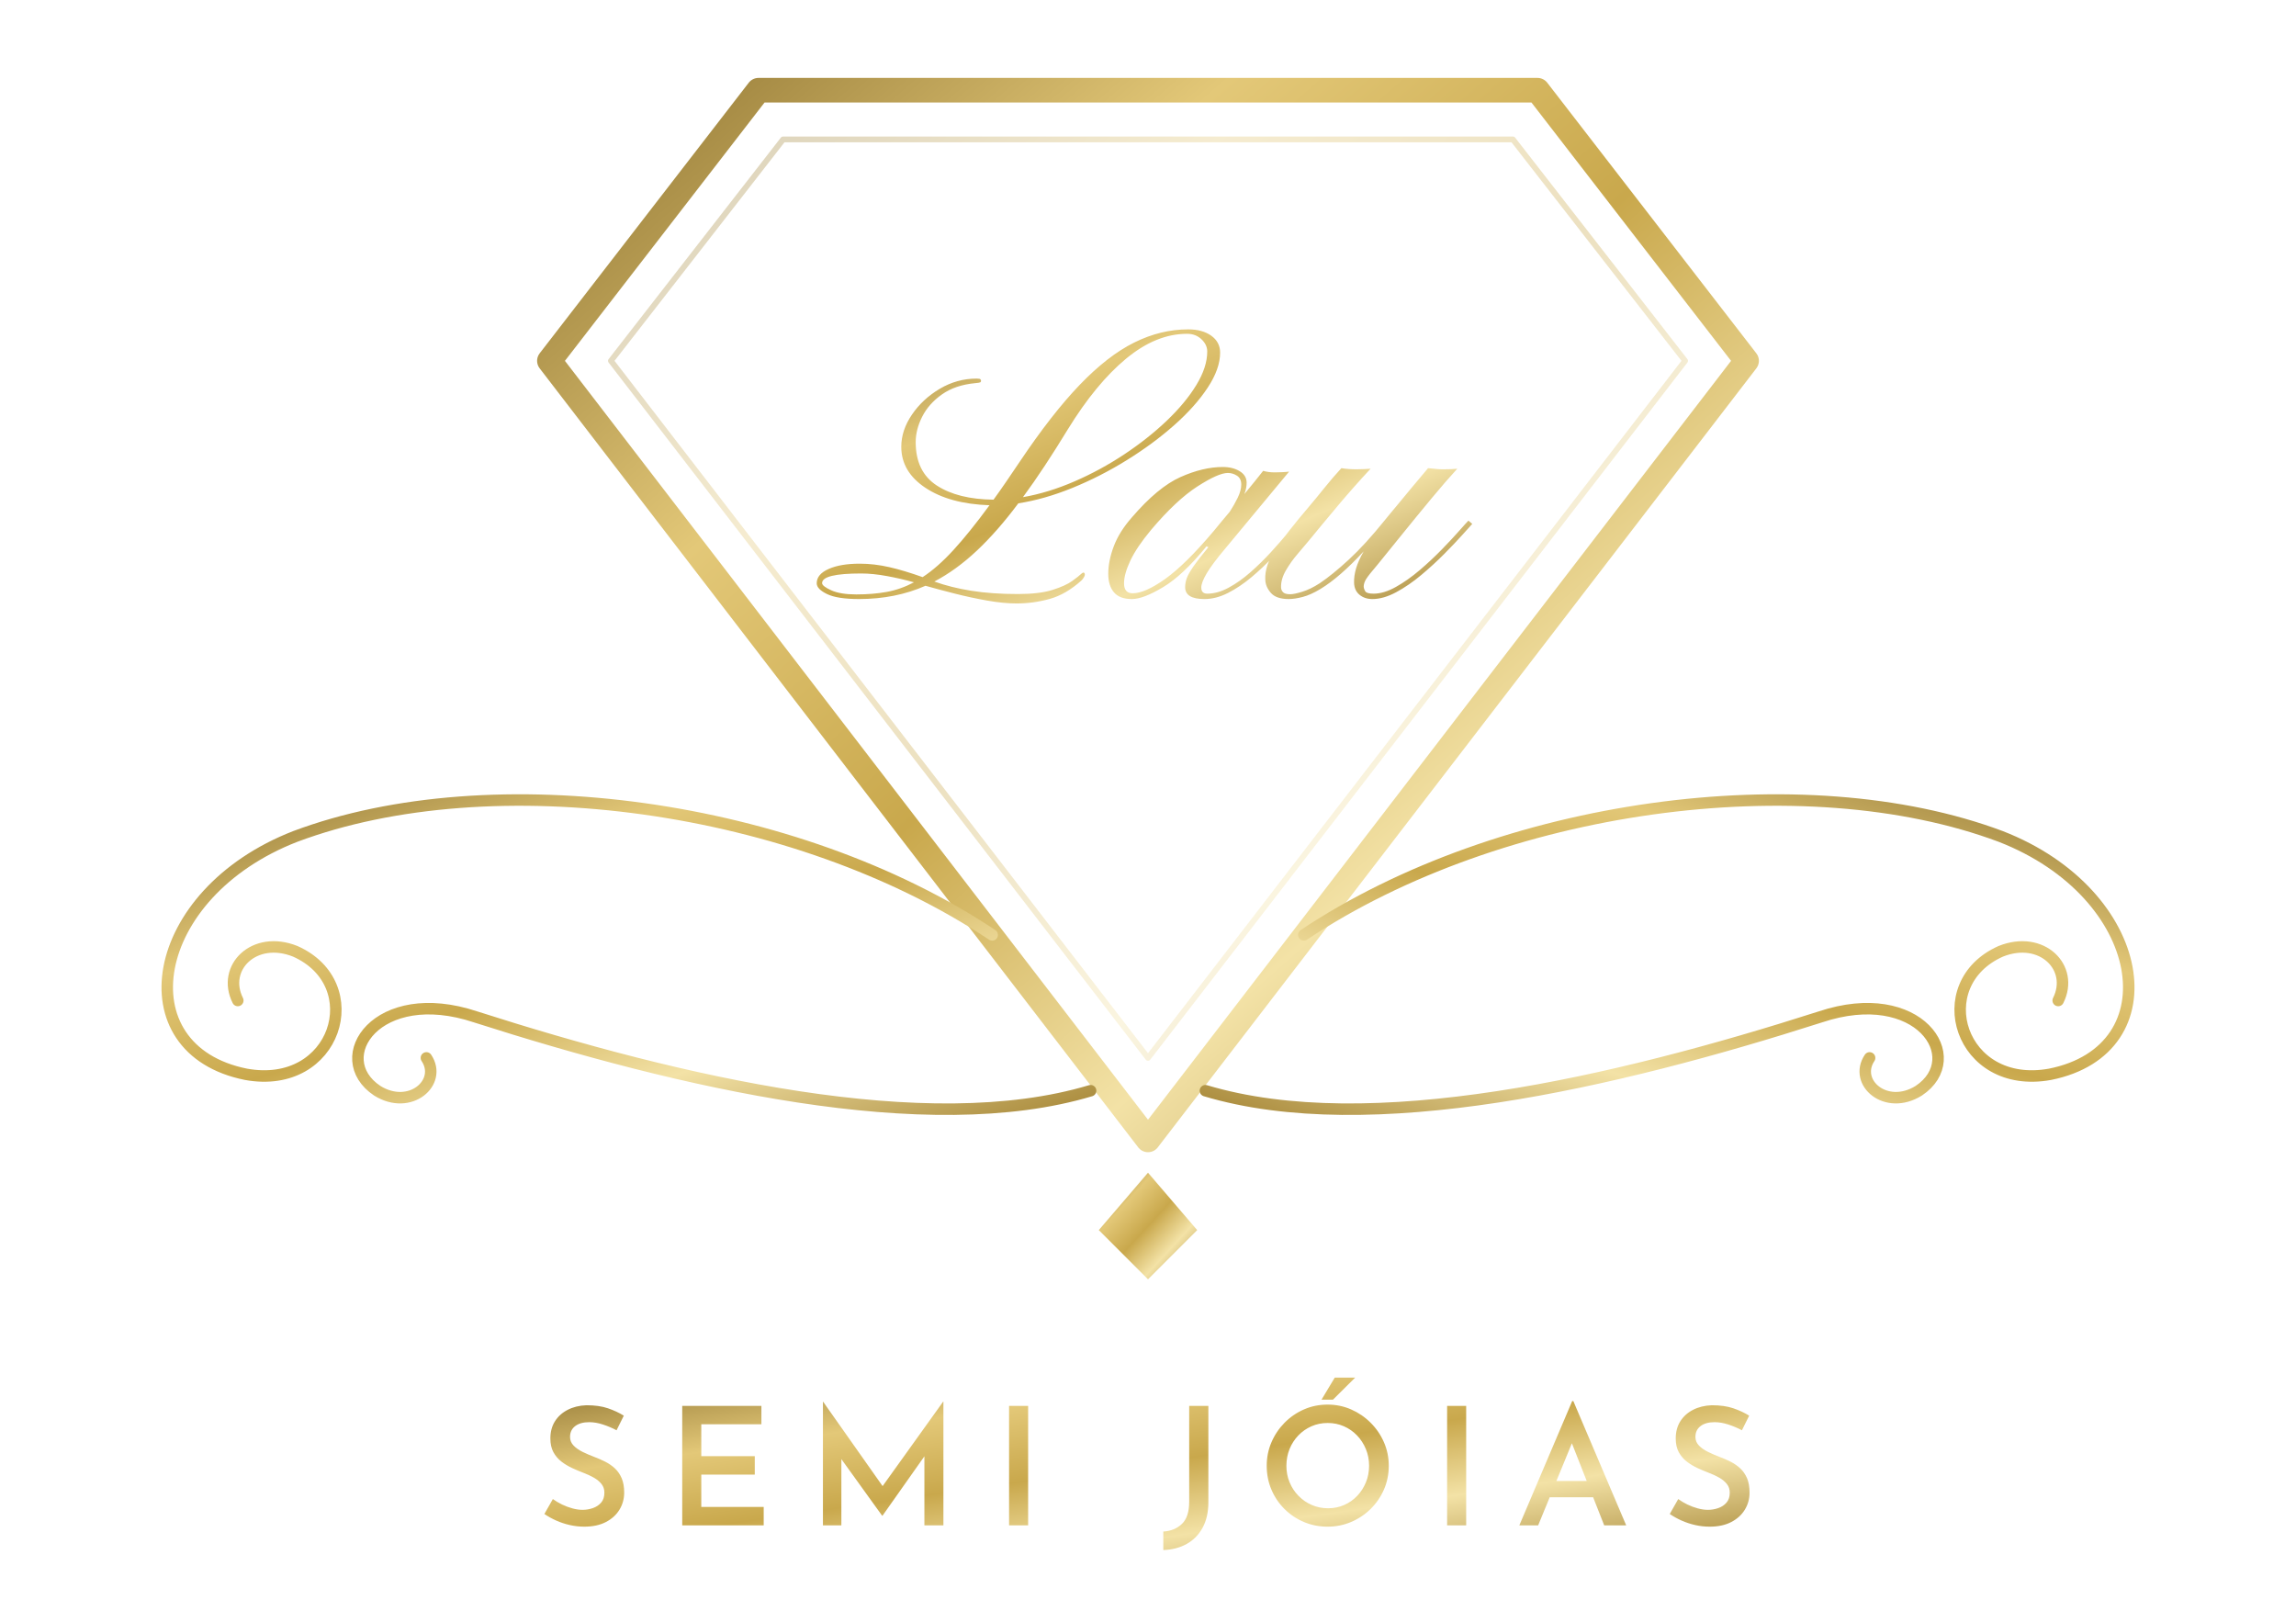
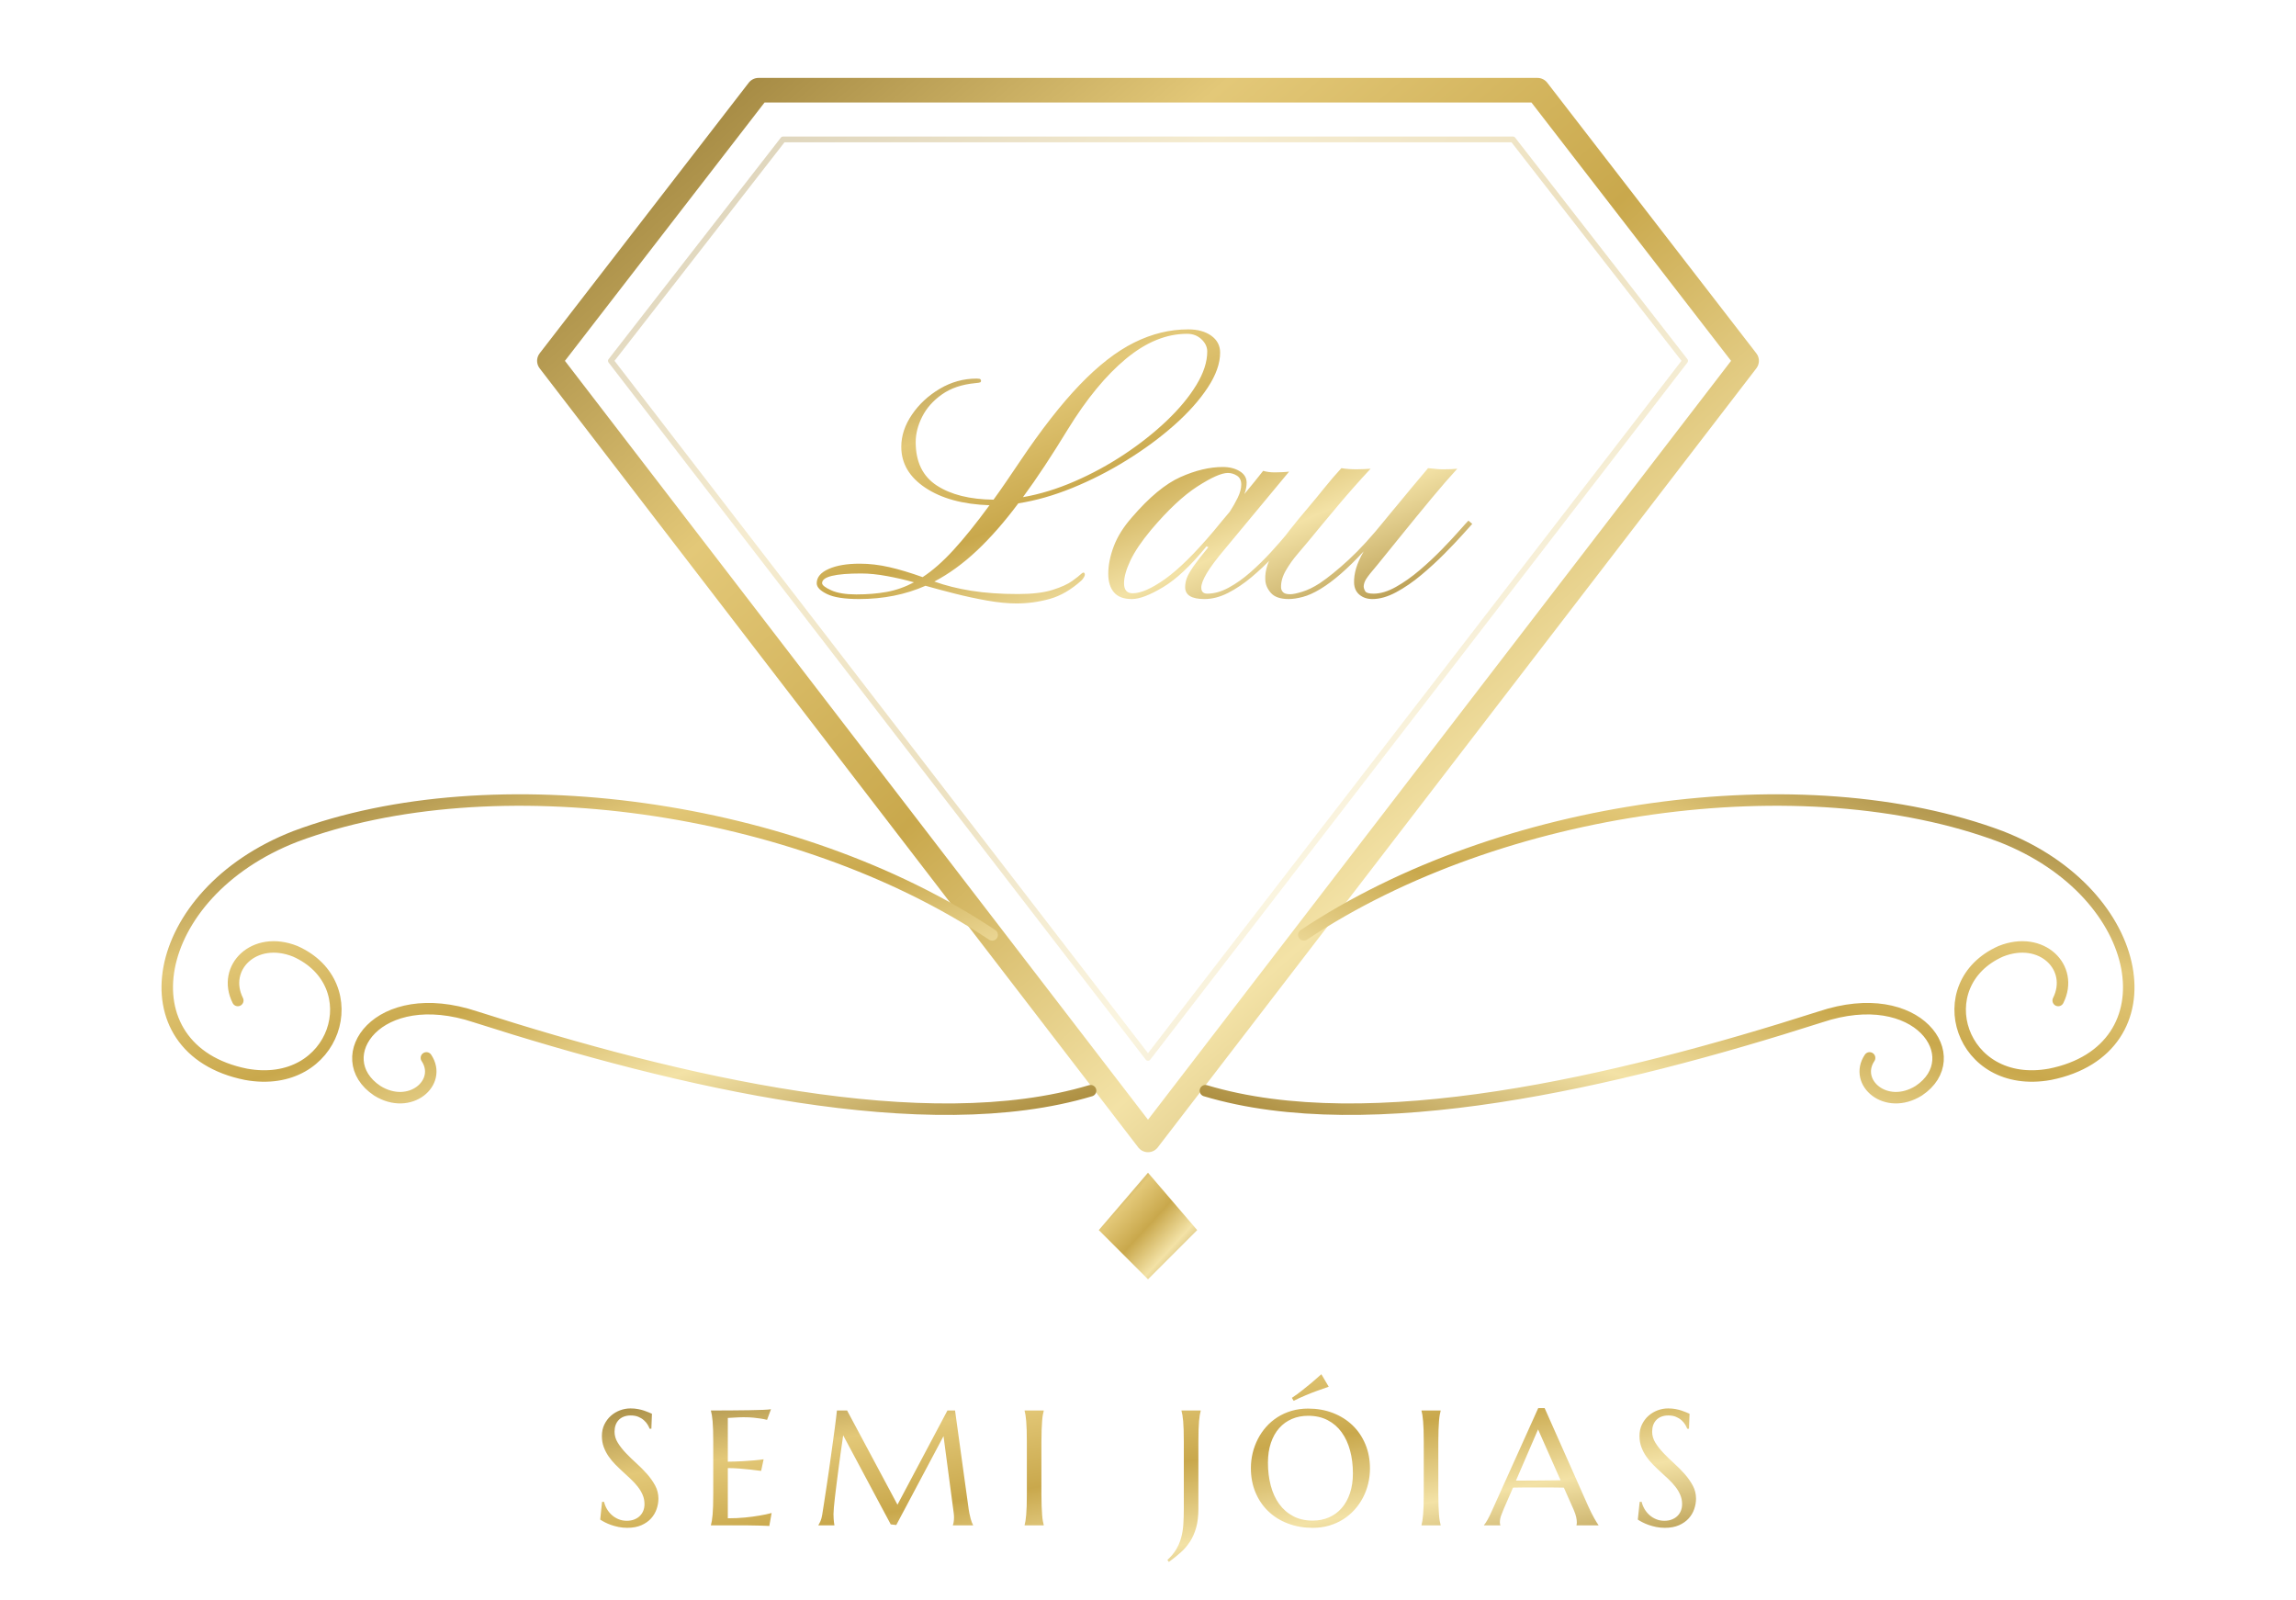
<svg xmlns="http://www.w3.org/2000/svg" viewBox="20 40 560 390" role="img" aria-label="Lau Semi Jóias">
  <defs>
    <linearGradient id="ouro" x1="0" y1="0" x2="1" y2="1">
      <stop offset="0" stop-color="#8E7330" />
      <stop offset=".28" stop-color="#E3C878" />
      <stop offset=".5" stop-color="#C9A84C" />
      <stop offset=".72" stop-color="#F3E2A6" />
      <stop offset="1" stop-color="#A8893A" />
    </linearGradient>
  </defs>
  <g fill="none" stroke="url(#ouro)" stroke-linejoin="round" stroke-linecap="round">
    <path d="M205 62 H395 L446 128 L300 318 L154 128 Z" stroke-width="6" />
    <path d="M211 74 H389 L431 128 L300 298 L169 128 Z" stroke-width="1.4" opacity=".35" />
    <g stroke-width="2.8">
      <path d="M262 268 C214 236 140 226 92 244 C56 258 50 296 80 302 C102 306 110 280 92 272 C82 268 74 276 78 284 M286 306 C246 318 186 304 136 288 C112 280 100 298 112 306 C120 311 128 304 124 298" />
      <path d="M262 268 C214 236 140 226 92 244 C56 258 50 296 80 302 C102 306 110 280 92 272 C82 268 74 276 78 284 M286 306 C246 318 186 304 136 288 C112 280 100 298 112 306 C120 311 128 304 124 298" transform="translate(600 0) scale(-1 1)" />
    </g>
  </g>
  <g fill="url(#ouro)">
    <path transform="translate(219.2 186)" d="M48.75 1.172Q45.562 1.172 41.578 0.469Q37.594 -0.234 33.633 -1.242Q29.672 -2.25 26.531 -3.141Q19.219 0.094 10.312 0.094Q5.016 0.094 2.508 -1.125Q0.0 -2.344 0.0 -3.75Q0.0 -5.953 2.906 -7.242Q5.812 -8.531 10.5 -8.531Q14.016 -8.531 17.695 -7.688Q21.375 -6.844 25.828 -5.25Q29.438 -7.594 33.328 -11.836Q37.219 -16.078 42.141 -22.781Q32.438 -23.109 26.531 -27.023Q20.625 -30.938 20.625 -37.031Q20.625 -41.062 23.227 -44.883Q25.828 -48.703 30.023 -51.188Q34.219 -53.672 39.047 -53.672Q39.844 -53.672 39.961 -53.461Q40.078 -53.25 40.078 -53.109Q40.078 -52.875 39.891 -52.758Q39.703 -52.641 38.578 -52.547Q33.75 -52.078 30.539 -49.805Q27.328 -47.531 25.734 -44.391Q24.141 -41.25 24.141 -38.156Q24.141 -30.938 29.297 -27.586Q34.453 -24.234 43.125 -24.141Q44.625 -26.203 46.195 -28.5Q47.766 -30.797 49.5 -33.375Q57.328 -45.047 64.148 -52.148Q70.969 -59.25 77.438 -62.461Q83.906 -65.672 90.609 -65.672Q94.078 -65.672 96.234 -64.125Q98.391 -62.578 98.391 -60.0Q98.391 -56.062 95.367 -51.469Q92.344 -46.875 87.211 -42.328Q82.078 -37.781 75.656 -33.797Q69.234 -29.812 62.391 -27.023Q55.547 -24.234 49.172 -23.25Q44.062 -16.406 39.047 -11.695Q34.031 -6.984 28.688 -4.172Q32.719 -2.719 37.711 -1.922Q42.703 -1.125 49.078 -1.125Q54.328 -1.125 57.516 -2.133Q60.703 -3.141 62.32 -4.312Q63.938 -5.484 64.406 -5.953Q65.109 -6.656 65.344 -6.141Q65.484 -5.812 65.227 -5.32Q64.969 -4.828 64.594 -4.453Q60.797 -1.031 56.812 0.07Q52.828 1.172 48.75 1.172ZM50.297 -24.75Q56.484 -25.828 62.859 -28.594Q69.234 -31.359 75.023 -35.203Q80.812 -39.047 85.383 -43.406Q89.953 -47.766 92.602 -52.125Q95.25 -56.484 95.25 -60.281Q95.25 -61.922 93.844 -63.258Q92.438 -64.594 90.328 -64.594Q82.781 -64.594 75.445 -58.523Q68.109 -52.453 61.219 -41.25Q58.359 -36.562 55.641 -32.438Q52.922 -28.312 50.297 -24.75ZM9.656 -1.031Q13.688 -1.031 17.062 -1.641Q20.438 -2.25 23.719 -3.984Q20.578 -4.875 17.133 -5.508Q13.688 -6.141 10.875 -6.141Q1.312 -6.141 1.312 -3.797Q1.312 -3.047 3.539 -2.039Q5.766 -1.031 9.656 -1.031ZM76.875 0.094Q73.875 0.094 72.492 -1.547Q71.109 -3.188 71.109 -6.047Q71.109 -9.188 72.445 -12.75Q73.781 -16.312 76.875 -19.828Q83.203 -27.188 88.711 -29.648Q94.219 -32.109 99.047 -32.109Q101.484 -32.109 103.172 -31.078Q104.859 -30.047 104.859 -28.266Q104.859 -26.906 104.297 -25.5Q105.797 -27.281 106.852 -28.617Q107.906 -29.953 108.891 -31.172Q110.109 -30.797 111.703 -30.797Q112.359 -30.797 113.484 -30.844Q114.609 -30.891 115.219 -30.984L99.422 -11.953Q96.422 -8.391 95.109 -6.164Q93.797 -3.938 93.797 -2.719Q93.797 -1.219 95.25 -1.219Q97.781 -1.219 100.5 -2.695Q103.219 -4.172 105.844 -6.492Q108.469 -8.812 110.766 -11.32Q113.062 -13.828 114.82 -15.961Q116.578 -18.094 117.516 -19.125L118.453 -18.328Q117.422 -17.156 115.547 -14.953Q113.672 -12.75 111.258 -10.172Q108.844 -7.594 106.055 -5.25Q103.266 -2.906 100.336 -1.406Q97.406 0.094 94.547 0.094Q89.859 0.094 89.859 -2.812Q89.859 -3.891 90.258 -4.992Q90.656 -6.094 91.875 -7.852Q93.094 -9.609 95.531 -12.562L95.062 -12.75Q89.344 -5.719 84.492 -2.812Q79.641 0.094 76.875 0.094ZM77.062 -1.312Q80.062 -1.312 84.984 -4.805Q89.906 -8.297 96.797 -16.453Q97.922 -17.812 98.883 -18.984Q99.844 -20.156 100.734 -21.188Q101.812 -22.828 102.68 -24.609Q103.547 -26.391 103.547 -27.844Q103.547 -29.297 102.516 -29.977Q101.484 -30.656 100.266 -30.656Q97.969 -30.656 92.836 -27.352Q87.703 -24.047 81.562 -16.781Q78.047 -12.562 76.5 -9.281Q74.953 -6.0 74.953 -3.75Q74.953 -1.312 77.062 -1.312ZM115.125 0.094Q112.078 0.094 110.766 -1.406Q109.453 -2.906 109.406 -4.641Q109.219 -8.109 112.008 -12.188Q114.797 -16.266 120.0 -22.359Q121.828 -24.516 123.82 -27.0Q125.812 -29.484 127.969 -31.828Q129.562 -31.547 131.719 -31.547Q132.375 -31.547 133.547 -31.594Q134.719 -31.641 135.094 -31.688Q131.109 -27.422 127.125 -22.688Q123.141 -17.953 120.0 -14.109Q118.969 -12.844 117.328 -10.945Q115.688 -9.047 114.445 -6.914Q113.203 -4.781 113.25 -2.766Q113.25 -2.109 113.719 -1.594Q114.188 -1.078 115.5 -1.078Q116.438 -1.078 118.43 -1.688Q120.422 -2.297 122.672 -3.75Q125.812 -5.859 129.797 -9.539Q133.781 -13.219 138.469 -19.031Q139.5 -20.297 140.156 -21.094Q140.812 -21.891 141.375 -22.547Q143.016 -24.562 144.938 -26.859Q146.859 -29.156 149.109 -31.828Q150.609 -31.688 151.219 -31.617Q151.828 -31.547 152.859 -31.547Q155.062 -31.547 156.234 -31.688Q153.469 -28.688 149.93 -24.422Q146.391 -20.156 142.922 -15.867Q139.453 -11.578 136.828 -8.344Q134.578 -5.719 133.992 -4.758Q133.406 -3.797 133.406 -2.906Q133.453 -2.344 133.805 -1.781Q134.156 -1.219 135.844 -1.219Q138.328 -1.219 141.258 -2.859Q144.188 -4.5 147.07 -6.961Q149.953 -9.422 152.461 -12.0Q154.969 -14.578 156.703 -16.547Q158.438 -18.516 158.953 -19.031L159.891 -18.234Q159.328 -17.625 157.523 -15.609Q155.719 -13.594 153.094 -10.945Q150.469 -8.297 147.445 -5.766Q144.422 -3.234 141.328 -1.57Q138.234 0.094 135.516 0.094Q133.641 0.094 132.375 -0.961Q131.109 -2.016 131.062 -3.891Q131.016 -5.578 131.555 -7.406Q132.094 -9.234 133.406 -11.531Q127.547 -5.203 122.906 -2.391Q120.516 -0.938 118.547 -0.422Q116.578 0.094 115.125 0.094Z" />
    <path d="M300 326 L312 340 L300 352 L288 340 Z" />
-     <path transform="translate(151.1 412)" d="M19.28 -23.184Q17.732 -24.008 15.974 -24.584Q14.216 -25.16 12.612 -25.16Q10.456 -25.16 9.196 -24.208Q7.936 -23.256 7.936 -21.556Q7.936 -20.348 8.798 -19.456Q9.66 -18.564 11.038 -17.894Q12.416 -17.224 13.924 -16.656Q15.24 -16.164 16.536 -15.51Q17.832 -14.856 18.868 -13.894Q19.904 -12.932 20.522 -11.502Q21.14 -10.072 21.14 -7.988Q21.14 -5.712 19.992 -3.822Q18.844 -1.932 16.676 -0.806Q14.508 0.32 11.42 0.32Q9.608 0.32 7.868 -0.074Q6.128 -0.468 4.562 -1.168Q2.996 -1.868 1.676 -2.768L3.744 -6.412Q4.736 -5.688 5.968 -5.09Q7.2 -4.492 8.512 -4.136Q9.824 -3.78 10.996 -3.78Q12.24 -3.78 13.468 -4.194Q14.696 -4.608 15.504 -5.526Q16.312 -6.444 16.312 -7.976Q16.312 -9.204 15.606 -10.086Q14.9 -10.968 13.746 -11.628Q12.592 -12.288 11.252 -12.788Q9.892 -13.308 8.476 -13.958Q7.06 -14.608 5.842 -15.54Q4.624 -16.472 3.88 -17.842Q3.136 -19.212 3.136 -21.188Q3.136 -23.592 4.246 -25.364Q5.356 -27.136 7.346 -28.164Q9.336 -29.192 11.924 -29.288Q15.016 -29.288 17.188 -28.544Q19.36 -27.8 21.048 -26.748ZM35.296 -29.128H54.608V-24.644H39.944V-16.864H52.992V-12.38H39.944V-4.484H55.168V0.0H35.296ZM69.616 0.0V-30.16H69.656L85.308 -7.956L83.32 -8.384L98.932 -30.16H99V0.0H94.364V-19.648L94.664 -17.26L84.14 -2.344H84.06L73.316 -17.26L74.112 -19.456V0.0ZM115.016 -29.128H119.664V0.0H115.016ZM163.624 -5.624Q163.624 -1.988 162.212 0.588Q160.8 3.164 158.328 4.54Q155.856 5.916 152.632 6.024V1.512Q155.4 1.352 157.174 -0.348Q158.948 -2.048 158.948 -5.744V-29.128H163.624ZM177.856 -14.53Q177.856 -17.552 179.004 -20.242Q180.152 -22.932 182.194 -25.008Q184.236 -27.084 186.928 -28.266Q189.621 -29.448 192.702 -29.448Q195.756 -29.448 198.45 -28.265Q201.144 -27.083 203.216 -25.007Q205.288 -22.932 206.456 -20.242Q207.624 -17.552 207.624 -14.526Q207.624 -11.445 206.456 -8.752Q205.288 -6.06 203.218 -4.018Q201.148 -1.976 198.453 -0.828Q195.758 0.32 192.701 0.32Q189.616 0.32 186.926 -0.816Q184.236 -1.952 182.194 -3.982Q180.152 -6.012 179.004 -8.708Q177.856 -11.403 177.856 -14.53ZM182.656 -14.517Q182.656 -12.36 183.436 -10.487Q184.217 -8.613 185.612 -7.187Q187.008 -5.76 188.849 -4.962Q190.69 -4.164 192.83 -4.164Q194.936 -4.164 196.754 -4.962Q198.572 -5.76 199.926 -7.187Q201.281 -8.615 202.052 -10.489Q202.824 -12.363 202.824 -14.525Q202.824 -16.704 202.04 -18.598Q201.256 -20.492 199.885 -21.924Q198.514 -23.356 196.682 -24.16Q194.85 -24.964 192.728 -24.964Q190.586 -24.964 188.757 -24.156Q186.927 -23.348 185.55 -21.908Q184.172 -20.468 183.414 -18.574Q182.656 -16.68 182.656 -14.517ZM199.424 -36.024 194.008 -30.648H191.22L194.448 -36.024ZM221.856 -29.128H226.504V0.0H221.856ZM239.468 0.0 252.364 -30.312H252.636L265.532 0.0H260.168L251.1 -23.02L254.448 -25.264L244.06 0.0ZM247.564 -10.82H257.532L259.128 -6.852H246.16ZM293.76 -23.184Q292.212 -24.008 290.454 -24.584Q288.696 -25.16 287.092 -25.16Q284.936 -25.16 283.676 -24.208Q282.416 -23.256 282.416 -21.556Q282.416 -20.348 283.278 -19.456Q284.14 -18.564 285.518 -17.894Q286.896 -17.224 288.404 -16.656Q289.72 -16.164 291.016 -15.51Q292.312 -14.856 293.348 -13.894Q294.384 -12.932 295.002 -11.502Q295.62 -10.072 295.62 -7.988Q295.62 -5.712 294.472 -3.822Q293.324 -1.932 291.156 -0.806Q288.988 0.32 285.9 0.32Q284.088 0.32 282.348 -0.074Q280.608 -0.468 279.042 -1.168Q277.476 -1.868 276.156 -2.768L278.224 -6.412Q279.216 -5.688 280.448 -5.09Q281.68 -4.492 282.992 -4.136Q284.304 -3.78 285.476 -3.78Q286.72 -3.78 287.948 -4.194Q289.176 -4.608 289.984 -5.526Q290.792 -6.444 290.792 -7.976Q290.792 -9.204 290.086 -10.086Q289.38 -10.968 288.226 -11.628Q287.072 -12.288 285.732 -12.788Q284.372 -13.308 282.956 -13.958Q281.54 -14.608 280.322 -15.54Q279.104 -16.472 278.36 -17.842Q277.616 -19.212 277.616 -21.188Q277.616 -23.592 278.726 -25.364Q279.836 -27.136 281.826 -28.164Q283.816 -29.192 286.404 -29.288Q289.496 -29.288 291.668 -28.544Q293.84 -27.8 295.528 -26.748Z" />
+     <path transform="translate(164.4 412)" d="M14.473 -23.555H14.043Q13.887 -24.004 13.545 -24.57Q13.203 -25.137 12.646 -25.635Q12.09 -26.133 11.299 -26.465Q10.508 -26.797 9.434 -26.797Q8.477 -26.797 7.734 -26.504Q6.992 -26.211 6.494 -25.684Q5.996 -25.156 5.742 -24.434Q5.488 -23.711 5.488 -22.832Q5.488 -21.426 6.279 -20.146Q7.07 -18.867 8.262 -17.617Q9.453 -16.367 10.84 -15.117Q12.227 -13.867 13.418 -12.52Q14.609 -11.172 15.4 -9.697Q16.191 -8.223 16.191 -6.523Q16.191 -5.254 15.752 -3.975Q15.312 -2.695 14.395 -1.68Q13.477 -0.664 12.031 -0.029Q10.586 0.605 8.594 0.605Q7.48 0.605 6.475 0.4Q5.469 0.195 4.619 -0.107Q3.77 -0.41 3.096 -0.762Q2.422 -1.113 1.992 -1.406L2.441 -5.723H2.93Q3.145 -4.805 3.633 -3.975Q4.121 -3.145 4.834 -2.51Q5.547 -1.875 6.465 -1.494Q7.383 -1.113 8.477 -1.113Q9.473 -1.113 10.264 -1.416Q11.055 -1.719 11.621 -2.256Q12.188 -2.793 12.49 -3.535Q12.793 -4.277 12.793 -5.156Q12.793 -6.387 12.344 -7.432Q11.895 -8.477 11.162 -9.414Q10.43 -10.352 9.502 -11.23Q8.574 -12.109 7.598 -12.998Q6.621 -13.887 5.693 -14.824Q4.766 -15.762 4.033 -16.826Q3.301 -17.891 2.852 -19.111Q2.402 -20.332 2.402 -21.797Q2.402 -23.34 2.998 -24.58Q3.594 -25.82 4.58 -26.699Q5.566 -27.578 6.816 -28.047Q8.066 -28.516 9.395 -28.516Q10.371 -28.516 11.191 -28.359Q12.012 -28.203 12.666 -27.988Q13.32 -27.773 13.809 -27.559Q14.297 -27.344 14.609 -27.207ZM28.996 -28.008Q31.438 -28.008 33.85 -28.027Q36.262 -28.047 38.273 -28.076Q40.285 -28.105 41.711 -28.164Q43.137 -28.223 43.645 -28.32L42.688 -25.723Q42.043 -25.898 41.184 -26.035Q40.441 -26.152 39.377 -26.26Q38.312 -26.367 36.926 -26.367Q36.457 -26.367 35.803 -26.338Q35.148 -26.309 34.543 -26.27Q33.84 -26.23 33.117 -26.191V-15.527Q35.129 -15.547 36.75 -15.645Q38.371 -15.742 39.504 -15.84Q40.832 -15.957 41.848 -16.113L41.242 -13.281Q39.895 -13.457 38.488 -13.613Q37.277 -13.75 35.852 -13.857Q34.426 -13.965 33.117 -13.965V-1.719Q35.422 -1.719 37.355 -1.914Q39.289 -2.109 40.734 -2.363Q42.414 -2.637 43.801 -3.008L43.234 0.156Q43.0 0.137 42.531 0.117Q42.062 0.098 41.486 0.078Q40.91 0.059 40.275 0.049Q39.641 0.039 39.074 0.029Q38.508 0.02 38.068 0.01Q37.629 0.0 37.434 0.0H28.996V-0.078Q29.113 -0.488 29.221 -1.094Q29.328 -1.699 29.406 -2.598Q29.484 -3.496 29.523 -4.736Q29.562 -5.977 29.562 -7.637V-20.352Q29.562 -22.012 29.523 -23.252Q29.484 -24.492 29.406 -25.4Q29.328 -26.309 29.221 -26.914Q29.113 -27.52 28.996 -27.93V-28.008ZM55.219 -0.078Q55.434 -0.391 55.707 -1.006Q55.98 -1.621 56.137 -2.559Q56.352 -3.926 56.615 -5.635Q56.879 -7.344 57.162 -9.219Q57.445 -11.094 57.729 -13.057Q58.012 -15.02 58.275 -16.924Q58.539 -18.828 58.783 -20.596Q59.027 -22.363 59.223 -23.828Q59.418 -25.293 59.545 -26.377Q59.672 -27.461 59.73 -28.008H62.211L74.496 -5.039L86.684 -28.008H88.539L91.742 -4.805Q91.879 -3.711 92.035 -2.93Q92.191 -2.148 92.348 -1.592Q92.504 -1.035 92.65 -0.674Q92.797 -0.312 92.934 -0.078V0.0H88.012V-0.078Q88.109 -0.293 88.197 -0.781Q88.285 -1.27 88.285 -1.953Q88.285 -2.207 88.266 -2.471Q88.246 -2.734 88.207 -3.047L85.727 -21.758L74.203 -0.078L72.855 -0.234L61.254 -21.953Q60.57 -17.324 60.062 -13.398Q59.848 -11.719 59.633 -10.049Q59.418 -8.379 59.252 -6.934Q59.086 -5.488 58.988 -4.385Q58.891 -3.281 58.891 -2.754Q58.891 -2.09 58.93 -1.582Q58.969 -1.074 59.008 -0.723Q59.066 -0.312 59.125 0.0H55.219ZM105.504 -0.078Q105.621 -0.488 105.719 -1.094Q105.816 -1.699 105.895 -2.598Q105.973 -3.496 106.012 -4.736Q106.051 -5.977 106.051 -7.637V-20.352Q106.051 -22.012 106.012 -23.252Q105.973 -24.492 105.895 -25.4Q105.816 -26.309 105.719 -26.914Q105.621 -27.52 105.504 -27.93V-28.008H110.172V-27.93Q110.055 -27.52 109.947 -26.914Q109.84 -26.309 109.771 -25.4Q109.703 -24.492 109.654 -23.252Q109.605 -22.012 109.605 -20.352V-7.637Q109.605 -5.977 109.654 -4.736Q109.703 -3.496 109.771 -2.598Q109.84 -1.699 109.947 -1.094Q110.055 -0.488 110.172 -0.078V0.0H105.504ZM147.891 -4.043Q147.891 -1.406 147.354 0.527Q146.816 2.461 145.85 3.955Q144.883 5.449 143.564 6.621Q142.246 7.793 140.684 8.926L140.332 8.438Q141.68 7.207 142.471 5.879Q143.262 4.551 143.682 3.037Q144.102 1.523 144.219 -0.225Q144.336 -1.973 144.336 -4.043V-20.352Q144.336 -22.012 144.297 -23.252Q144.258 -24.492 144.18 -25.4Q144.102 -26.309 143.994 -26.914Q143.887 -27.52 143.77 -27.93V-28.008H148.457V-27.93Q148.34 -27.52 148.232 -26.914Q148.125 -26.309 148.047 -25.4Q147.969 -24.492 147.93 -23.252Q147.891 -22.012 147.891 -20.352ZM174.66 -28.477Q177.922 -28.477 180.686 -27.412Q183.449 -26.348 185.461 -24.424Q187.473 -22.5 188.605 -19.805Q189.738 -17.109 189.738 -13.848Q189.738 -11.992 189.309 -10.195Q188.879 -8.398 188.049 -6.797Q187.219 -5.195 186.008 -3.838Q184.797 -2.48 183.244 -1.494Q181.691 -0.508 179.816 0.049Q177.941 0.605 175.773 0.605Q172.512 0.605 169.748 -0.439Q166.984 -1.484 164.973 -3.398Q162.961 -5.312 161.828 -7.998Q160.695 -10.684 160.695 -13.965Q160.695 -15.82 161.125 -17.617Q161.555 -19.414 162.385 -21.035Q163.215 -22.656 164.416 -24.014Q165.617 -25.371 167.17 -26.367Q168.723 -27.363 170.607 -27.92Q172.492 -28.477 174.66 -28.477ZM175.773 -1.152Q177.941 -1.152 179.738 -1.934Q181.535 -2.715 182.834 -4.199Q184.133 -5.684 184.855 -7.822Q185.578 -9.961 185.578 -12.676Q185.578 -15.684 184.885 -18.252Q184.191 -20.82 182.824 -22.705Q181.457 -24.59 179.416 -25.654Q177.375 -26.719 174.66 -26.719Q172.492 -26.719 170.695 -25.947Q168.898 -25.176 167.6 -23.711Q166.301 -22.246 165.578 -20.117Q164.855 -17.988 164.855 -15.273Q164.855 -12.285 165.539 -9.697Q166.223 -7.109 167.59 -5.215Q168.957 -3.32 171.008 -2.236Q173.059 -1.152 175.773 -1.152ZM179.68 -33.809Q178.234 -33.32 176.75 -32.773Q176.105 -32.539 175.402 -32.266Q174.699 -31.992 173.977 -31.68Q173.254 -31.367 172.521 -31.045Q171.789 -30.723 171.125 -30.371L170.695 -31.094Q171.965 -31.934 173.225 -32.93Q174.484 -33.926 175.539 -34.805Q176.75 -35.82 177.883 -36.855ZM202.309 -0.078Q202.426 -0.488 202.523 -1.094Q202.621 -1.699 202.699 -2.598Q202.777 -3.496 202.816 -4.736Q202.855 -5.977 202.855 -7.637V-20.352Q202.855 -22.012 202.816 -23.252Q202.777 -24.492 202.699 -25.4Q202.621 -26.309 202.523 -26.914Q202.426 -27.52 202.309 -27.93V-28.008H206.977V-27.93Q206.859 -27.52 206.752 -26.914Q206.645 -26.309 206.576 -25.4Q206.508 -24.492 206.459 -23.252Q206.41 -22.012 206.41 -20.352V-7.637Q206.41 -5.977 206.459 -4.736Q206.508 -3.496 206.576 -2.598Q206.645 -1.699 206.752 -1.094Q206.859 -0.488 206.977 -0.078V0.0H202.309ZM240.113 0.0V-0.078Q240.152 -0.176 240.172 -0.371Q240.191 -0.566 240.191 -0.723Q240.191 -1.328 240.025 -2.061Q239.859 -2.793 239.391 -3.887L237.027 -9.199Q235.934 -9.238 234.117 -9.238Q232.301 -9.238 230.191 -9.238Q228.648 -9.238 227.213 -9.238Q225.777 -9.238 224.625 -9.199L222.379 -4.043Q222.086 -3.32 221.754 -2.461Q221.422 -1.602 221.422 -0.723Q221.422 -0.469 221.461 -0.303Q221.5 -0.137 221.539 -0.078V0.0H217.555V-0.078Q217.906 -0.449 218.434 -1.396Q218.961 -2.344 219.586 -3.77L230.777 -28.594H232.34L242.945 -4.727Q243.316 -3.887 243.717 -3.096Q244.117 -2.305 244.469 -1.68Q244.82 -1.055 245.094 -0.625Q245.367 -0.195 245.465 -0.078V0.0ZM227.457 -10.918Q228.59 -10.918 229.781 -10.928Q230.973 -10.938 232.115 -10.947Q233.258 -10.957 234.312 -10.967Q235.367 -10.977 236.227 -10.996L230.738 -23.398L225.348 -10.918ZM267.547 -23.555H267.117Q266.961 -24.004 266.619 -24.57Q266.277 -25.137 265.721 -25.635Q265.164 -26.133 264.373 -26.465Q263.582 -26.797 262.508 -26.797Q261.551 -26.797 260.809 -26.504Q260.066 -26.211 259.568 -25.684Q259.07 -25.156 258.816 -24.434Q258.562 -23.711 258.562 -22.832Q258.562 -21.426 259.354 -20.146Q260.145 -18.867 261.336 -17.617Q262.527 -16.367 263.914 -15.117Q265.301 -13.867 266.492 -12.52Q267.684 -11.172 268.475 -9.697Q269.266 -8.223 269.266 -6.523Q269.266 -5.254 268.826 -3.975Q268.387 -2.695 267.469 -1.68Q266.551 -0.664 265.105 -0.029Q263.66 0.605 261.668 0.605Q260.555 0.605 259.549 0.4Q258.543 0.195 257.693 -0.107Q256.844 -0.41 256.17 -0.762Q255.496 -1.113 255.066 -1.406L255.516 -5.723H256.004Q256.219 -4.805 256.707 -3.975Q257.195 -3.145 257.908 -2.51Q258.621 -1.875 259.539 -1.494Q260.457 -1.113 261.551 -1.113Q262.547 -1.113 263.338 -1.416Q264.129 -1.719 264.695 -2.256Q265.262 -2.793 265.564 -3.535Q265.867 -4.277 265.867 -5.156Q265.867 -6.387 265.418 -7.432Q264.969 -8.477 264.236 -9.414Q263.504 -10.352 262.576 -11.23Q261.648 -12.109 260.672 -12.998Q259.695 -13.887 258.768 -14.824Q257.84 -15.762 257.107 -16.826Q256.375 -17.891 255.926 -19.111Q255.477 -20.332 255.477 -21.797Q255.477 -23.34 256.072 -24.58Q256.668 -25.82 257.654 -26.699Q258.641 -27.578 259.891 -28.047Q261.141 -28.516 262.469 -28.516Q263.445 -28.516 264.266 -28.359Q265.086 -28.203 265.74 -27.988Q266.395 -27.773 266.883 -27.559Q267.371 -27.344 267.684 -27.207Z" />
  </g>
</svg>
